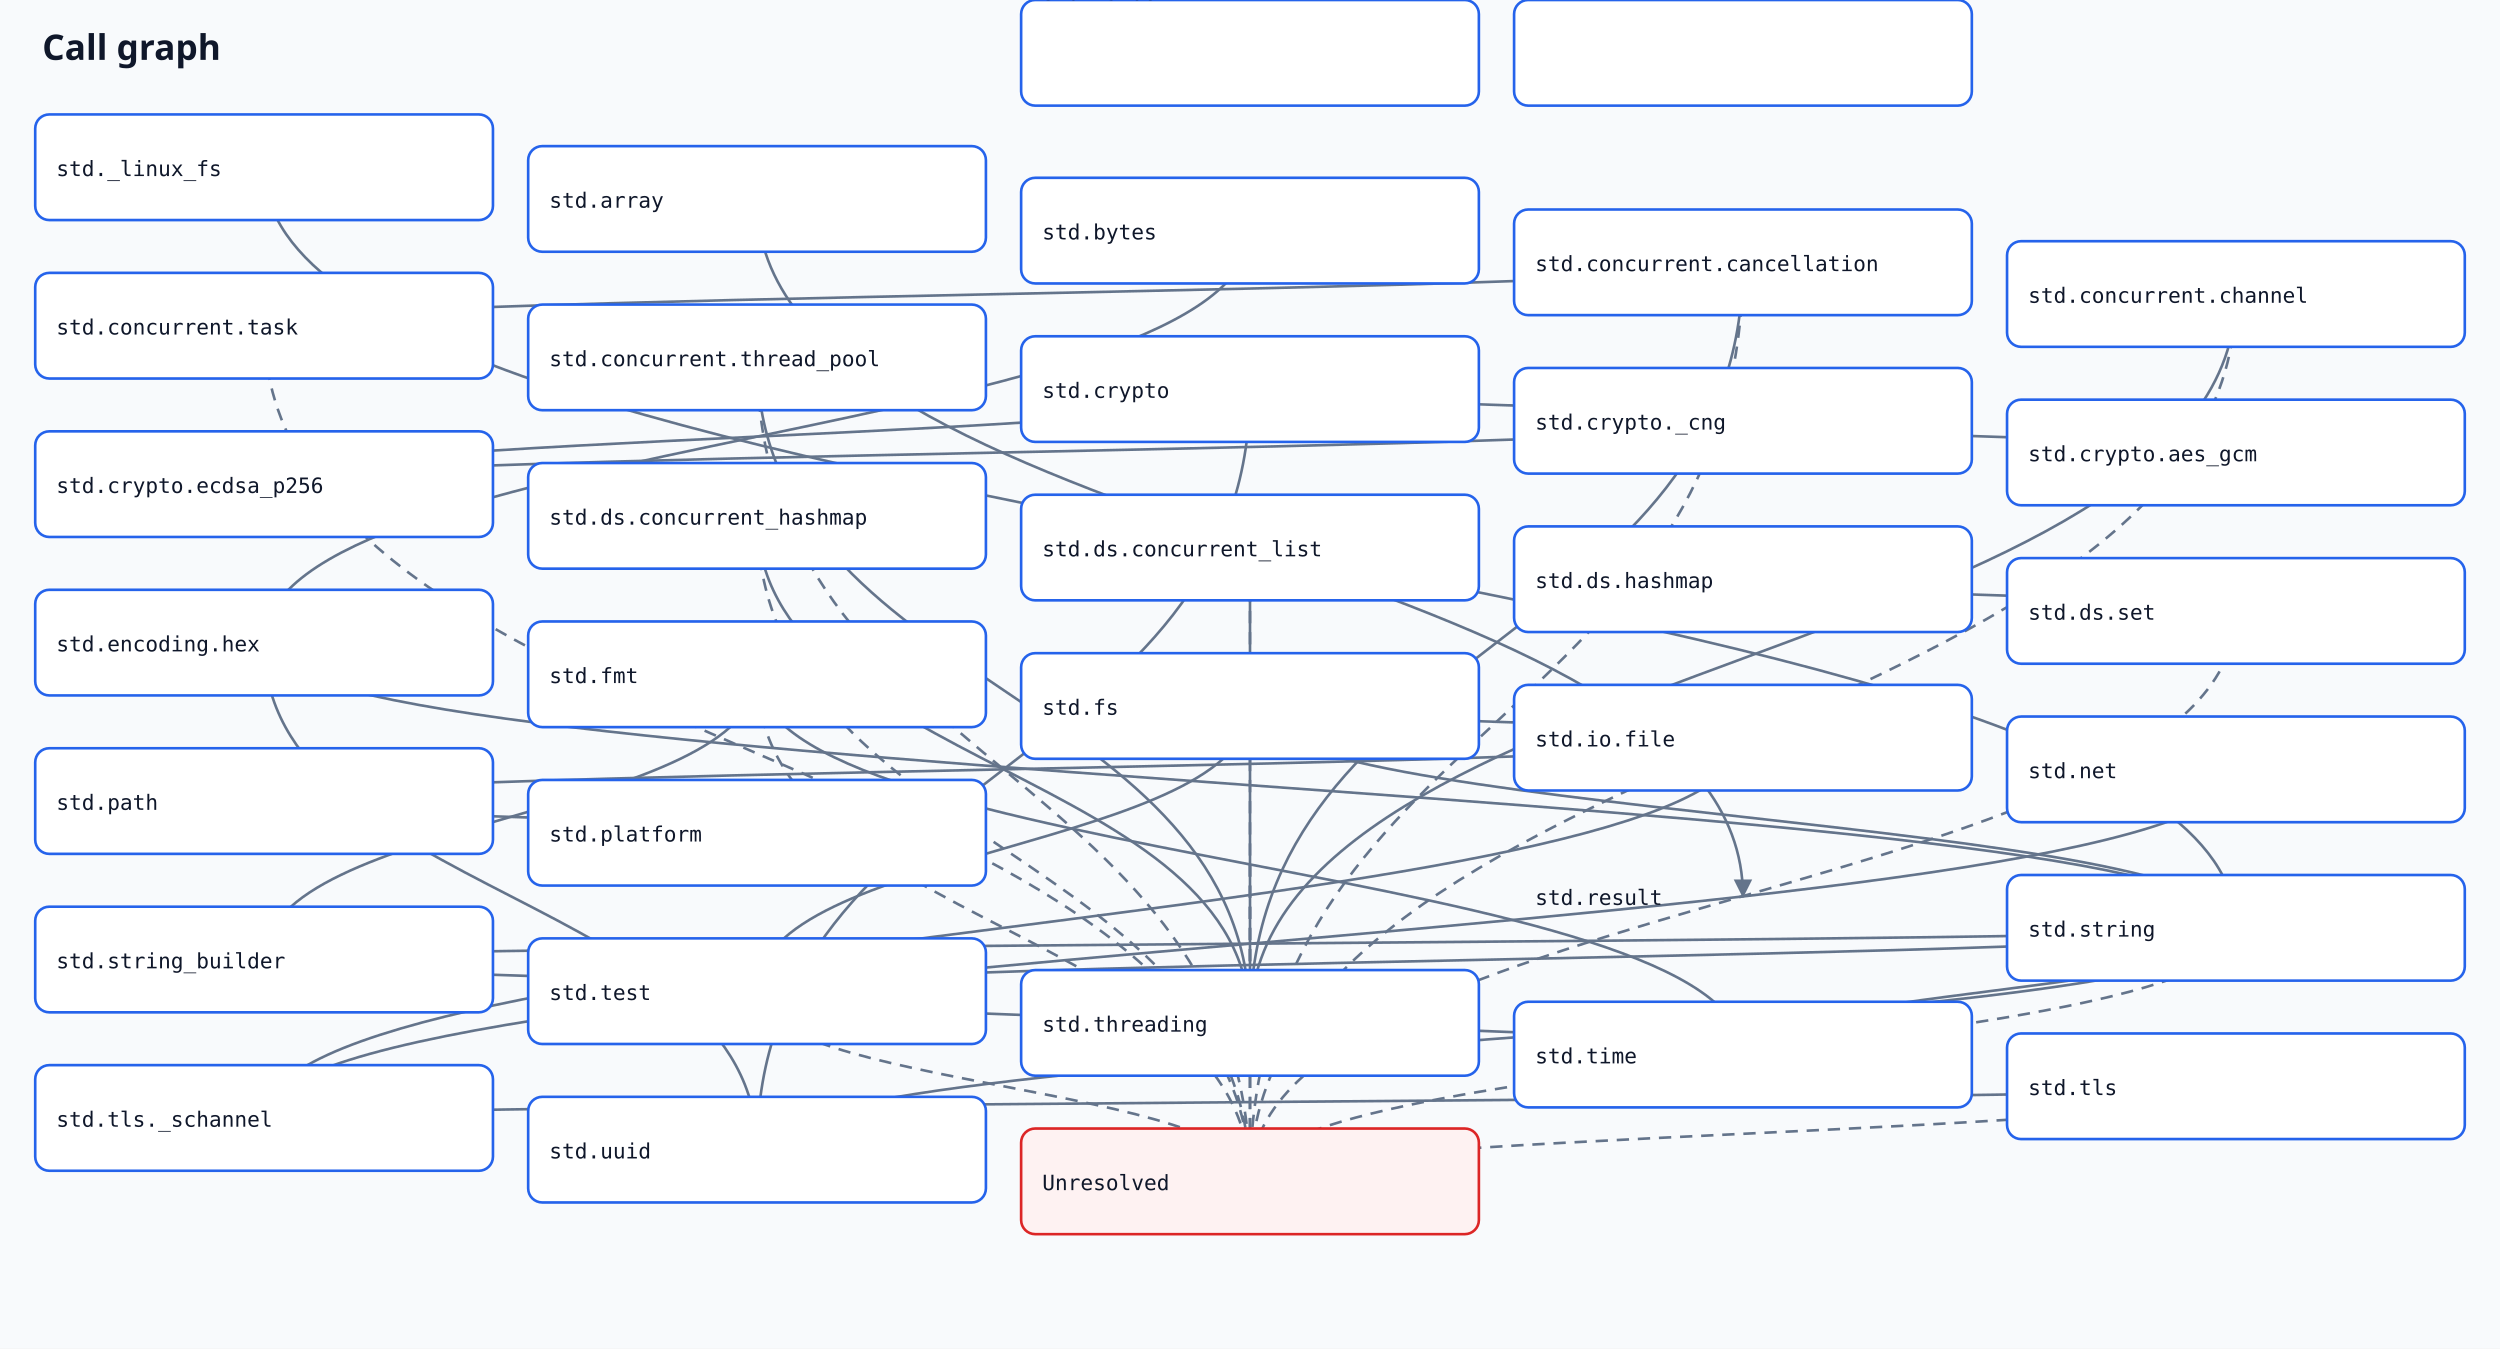
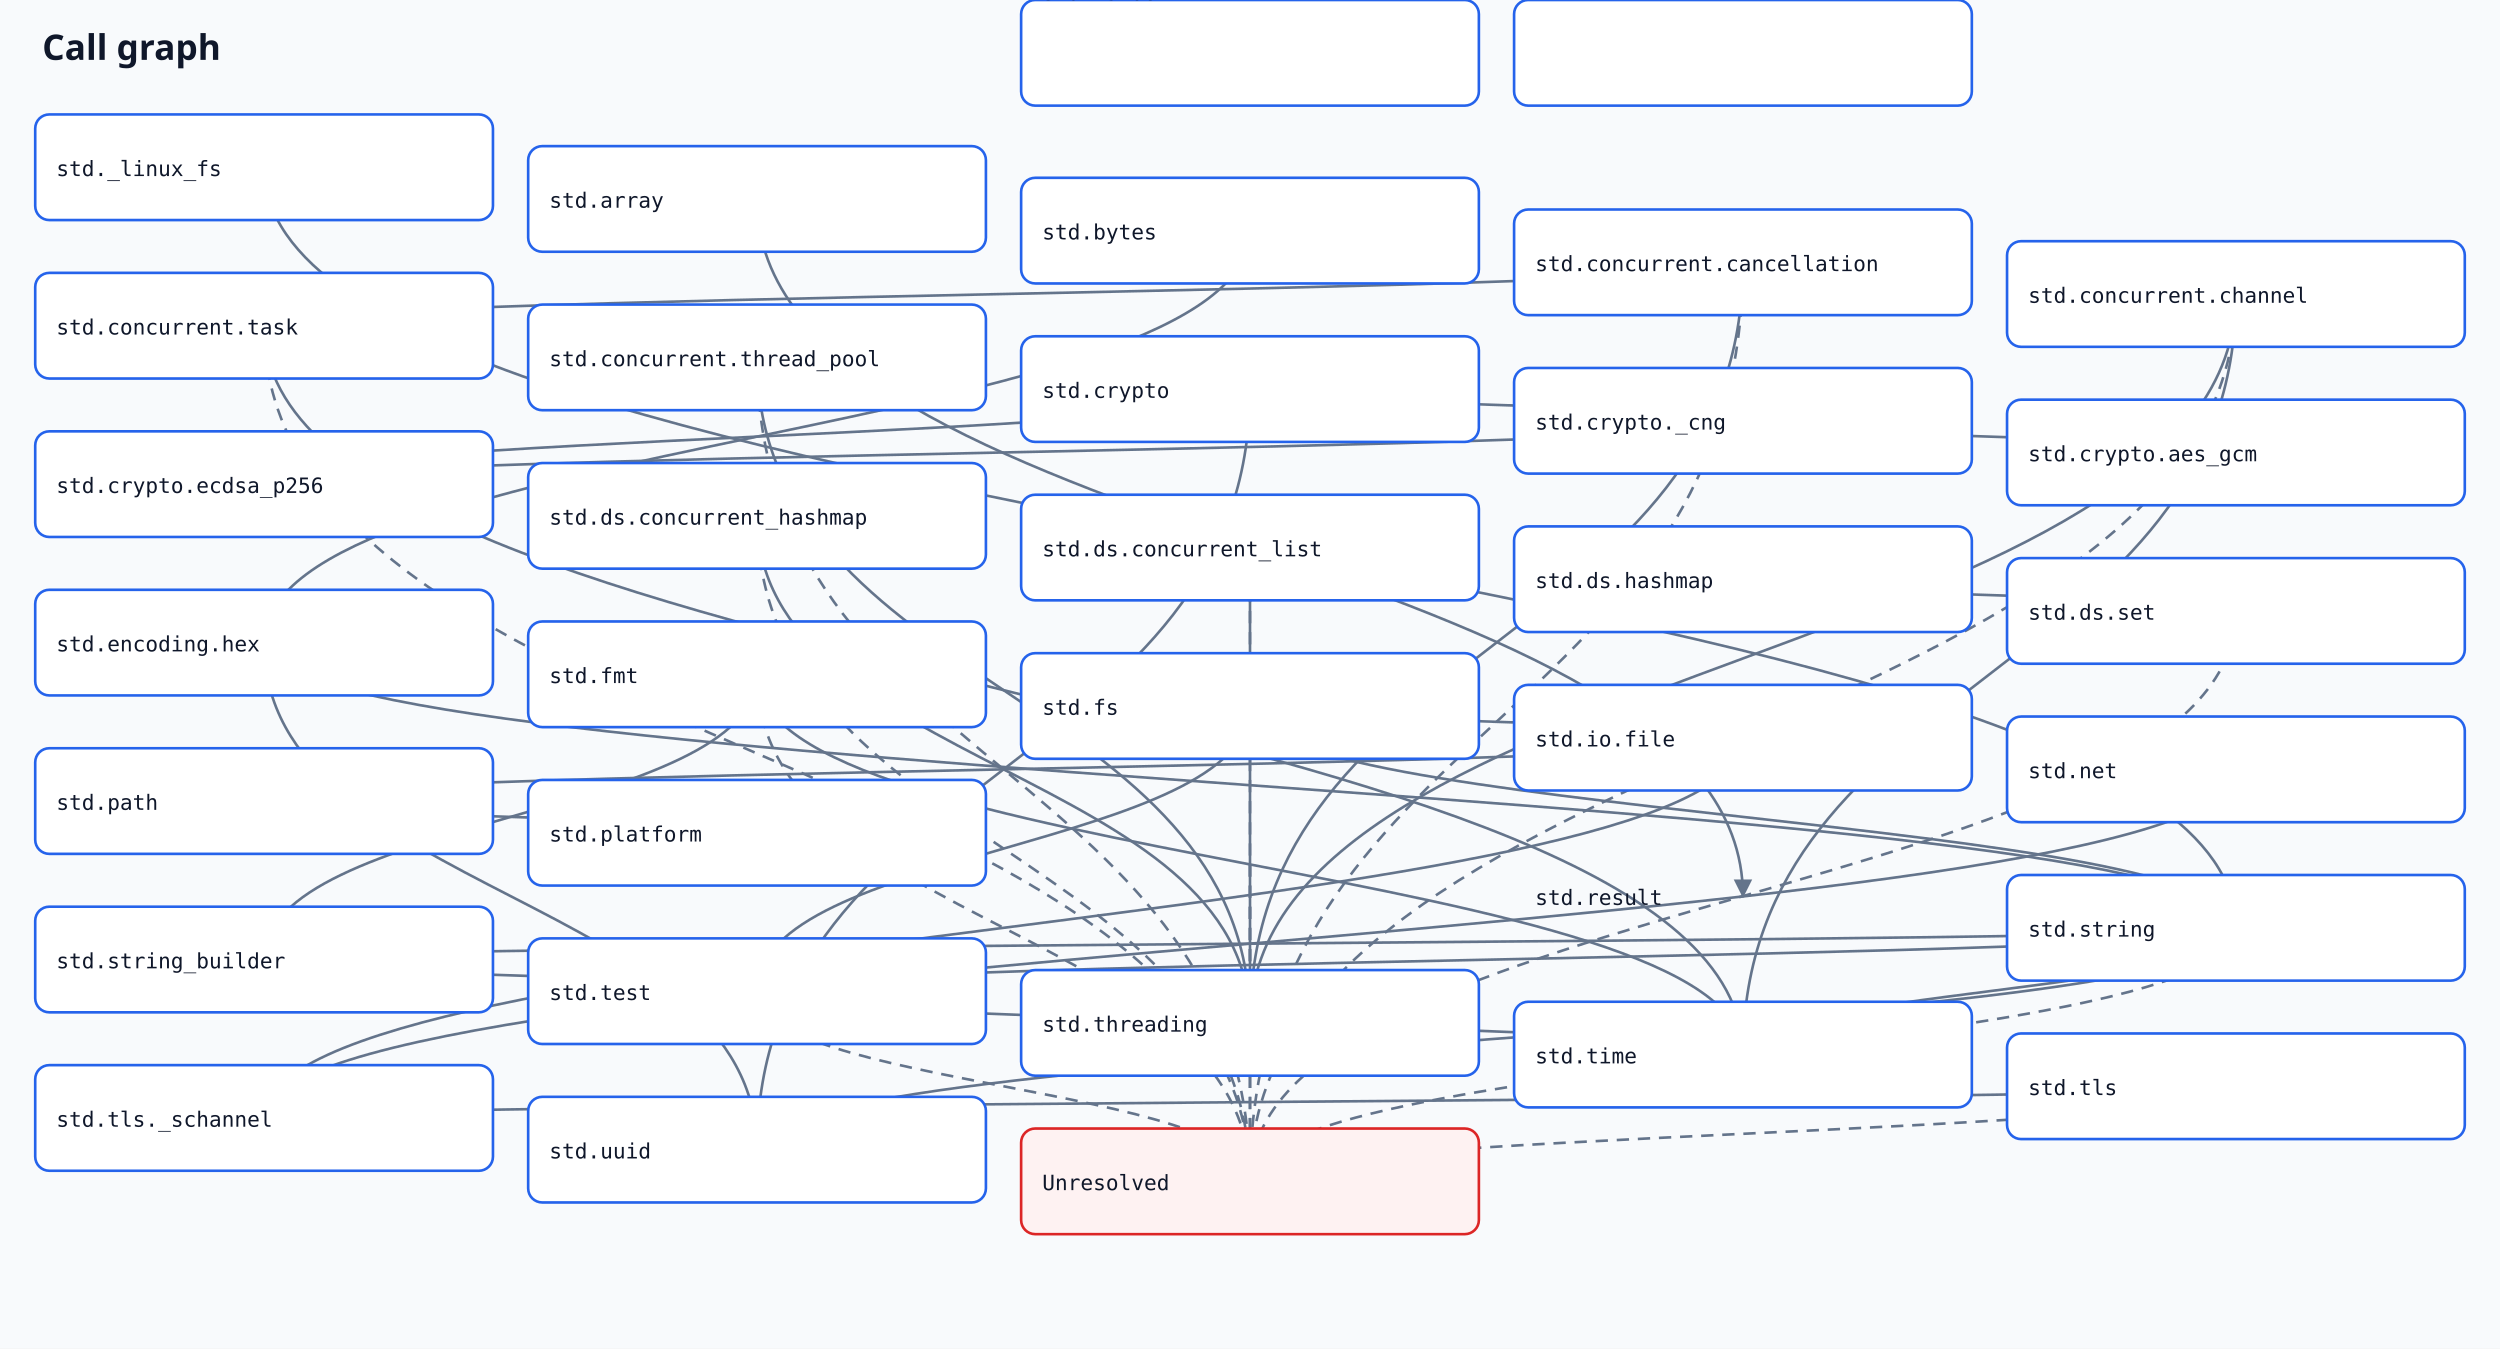
<svg xmlns="http://www.w3.org/2000/svg" width="1420" height="766" viewBox="0 0 1420 766" role="img" aria-labelledby="title desc">
  <defs>
    <marker id="arrow" viewBox="0 0 10 10" refX="9" refY="5" markerWidth="7" markerHeight="7" orient="auto-start-reverse">
      <path d="M 0 0 L 10 5 L 0 10 z" fill="#64748b" />
    </marker>
  </defs>
  <rect width="100%" height="100%" fill="#f8fafc" />
  <text x="24" y="34" font-family="system-ui,sans-serif" font-size="20" font-weight="700" fill="#0f172a">Call graph</text>
  <path d="M 150 95 C 150 311, 1270 311, 1270 527" fill="none" stroke="#64748b" stroke-width="1.5" marker-end="url(#arrow)" />
  <path d="M 430 113 C 430 311, 990 311, 990 509." fill="none" stroke="#64748b" stroke-width="1.5" marker-end="url(#arrow)" />
  <path d="M 710 131 C 710 248, 150 248, 150 365" fill="none" stroke="#64748b" stroke-width="1.5" marker-end="url(#arrow)" />
  <path d="M 990 149 C 990 410, 710 410, 710 671" fill="none" stroke="#64748b" stroke-width="1.5" stroke-dasharray="7 5" marker-end="url(#arrow)" />
  <path d="M 990 149 C 990 365, 710 365, 710 581" fill="none" stroke="#64748b" stroke-width="1.5" marker-end="url(#arrow)" />
  <path d="M 1270 167 C 1270 419, 710 419, 710 671" fill="none" stroke="#64748b" stroke-width="1.5" stroke-dasharray="7 5" marker-end="url(#arrow)" />
  <path d="M 1270 167 C 1270 374, 710 374, 710 581" fill="none" stroke="#64748b" stroke-width="1.5" marker-end="url(#arrow)" />
+   <path d="M 1270 167 C 1270 383, 990 383, 990 599" fill="none" stroke="#64748b" stroke-width="1.5" marker-end="url(#arrow)" />
  <path d="M 150 185 C 150 428, 710 428, 710 671" fill="none" stroke="#64748b" stroke-width="1.5" stroke-dasharray="7 5" marker-end="url(#arrow)" />
  <path d="M 150 185 C 150 167, 990 167, 990 149" fill="none" stroke="#64748b" stroke-width="1.5" marker-end="url(#arrow)" />
+   <path d="M 150 185 C 150 392, 990 392, 990 599" fill="none" stroke="#64748b" stroke-width="1.5" marker-end="url(#arrow)" />
  <path d="M 430 203 C 430 437, 710 437, 710 671" fill="none" stroke="#64748b" stroke-width="1.5" stroke-dasharray="7 5" marker-end="url(#arrow)" />
  <path d="M 430 203 C 430 392, 710 392, 710 581" fill="none" stroke="#64748b" stroke-width="1.5" marker-end="url(#arrow)" />
  <path d="M 710 221 C 710 230, 990 230, 990 239" fill="none" stroke="#64748b" stroke-width="1.5" marker-end="url(#arrow)" />
  <path d="M 1270 257 C 1270 248, 990 248, 990 239" fill="none" stroke="#64748b" stroke-width="1.5" marker-end="url(#arrow)" />
  <path d="M 150 275 C 150 257, 990 257, 990 239" fill="none" stroke="#64748b" stroke-width="1.5" marker-end="url(#arrow)" />
  <path d="M 150 275 C 150 248, 710 248, 710 221" fill="none" stroke="#64748b" stroke-width="1.5" marker-end="url(#arrow)" />
  <path d="M 430 293 C 430 482, 710 482, 710 671" fill="none" stroke="#64748b" stroke-width="1.5" stroke-dasharray="7 5" marker-end="url(#arrow)" />
  <path d="M 430 293 C 430 437, 710 437, 710 581" fill="none" stroke="#64748b" stroke-width="1.5" marker-end="url(#arrow)" />
  <path d="M 710 311 C 710 491, 710 491, 710 671" fill="none" stroke="#64748b" stroke-width="1.5" stroke-dasharray="7 5" marker-end="url(#arrow)" />
  <path d="M 710 311 C 710 446, 710 446, 710 581" fill="none" stroke="#64748b" stroke-width="1.5" marker-end="url(#arrow)" />
  <path d="M 1270 347 C 1270 509, 710 509, 710 671" fill="none" stroke="#64748b" stroke-width="1.5" stroke-dasharray="7 5" marker-end="url(#arrow)" />
  <path d="M 1270 347 C 1270 338, 990 338, 990 329" fill="none" stroke="#64748b" stroke-width="1.5" marker-end="url(#arrow)" />
  <path d="M 150 365 C 150 446, 1270 446, 1270 527" fill="none" stroke="#64748b" stroke-width="1.5" marker-end="url(#arrow)" />
  <path d="M 430 383 C 430 527, 710 527, 710 671" fill="none" stroke="#64748b" stroke-width="1.5" stroke-dasharray="7 5" marker-end="url(#arrow)" />
  <path d="M 430 383 C 430 464, 150 464, 150 545" fill="none" stroke="#64748b" stroke-width="1.5" marker-end="url(#arrow)" />
  <path d="M 710 401 C 710 464, 1270 464, 1270 527" fill="none" stroke="#64748b" stroke-width="1.5" marker-end="url(#arrow)" />
  <path d="M 990 419 C 990 410, 710 410, 710 401" fill="none" stroke="#64748b" stroke-width="1.5" marker-end="url(#arrow)" />
  <path d="M 990 419 C 990 437, 150 437, 150 455" fill="none" stroke="#64748b" stroke-width="1.5" marker-end="url(#arrow)" />
  <path d="M 150 455 C 150 464, 430 464, 430 473" fill="none" stroke="#64748b" stroke-width="1.5" marker-end="url(#arrow)" />
  <path d="M 710 491. C 710 581, 710 581, 710 671" fill="none" stroke="#64748b" stroke-width="1.5" stroke-dasharray="7 5" marker-end="url(#arrow)" />
  <path d="M 1270 527 C 1270 599, 710 599, 710 671" fill="none" stroke="#64748b" stroke-width="1.5" stroke-dasharray="7 5" marker-end="url(#arrow)" />
  <path d="M 1270 527 C 1270 536, 150 536, 150 545" fill="none" stroke="#64748b" stroke-width="1.5" marker-end="url(#arrow)" />
  <path d="M 430 563 C 430 617, 710 617, 710 671" fill="none" stroke="#64748b" stroke-width="1.5" stroke-dasharray="7 5" marker-end="url(#arrow)" />
  <path d="M 430 563 C 430 554, 150 554, 150 545" fill="none" stroke="#64748b" stroke-width="1.5" marker-end="url(#arrow)" />
  <path d="M 430 563 C 430 581, 990 581, 990 599" fill="none" stroke="#64748b" stroke-width="1.5" marker-end="url(#arrow)" />
  <path d="M 430 563 C 430 545, 1270 545, 1270 527" fill="none" stroke="#64748b" stroke-width="1.5" marker-end="url(#arrow)" />
  <path d="M 430 563 C 430 482, 710 482, 710 401" fill="none" stroke="#64748b" stroke-width="1.5" marker-end="url(#arrow)" />
  <path d="M 990 599 C 990 491, 430 491, 430 383" fill="none" stroke="#64748b" stroke-width="1.5" marker-end="url(#arrow)" />
  <path d="M 990 599 C 990 563, 1270 563, 1270 527" fill="none" stroke="#64748b" stroke-width="1.5" marker-end="url(#arrow)" />
  <path d="M 150 635 C 150 536, 1270 536, 1270 437" fill="none" stroke="#64748b" stroke-width="1.5" marker-end="url(#arrow)" />
  <path d="M 150 635 C 150 527, 990 527, 990 419" fill="none" stroke="#64748b" stroke-width="1.5" marker-end="url(#arrow)" />
  <path d="M 1270 617 C 1270 644, 710 644, 710 671" fill="none" stroke="#64748b" stroke-width="1.5" stroke-dasharray="7 5" marker-end="url(#arrow)" />
  <path d="M 1270 617 C 1270 626, 150 626, 150 635" fill="none" stroke="#64748b" stroke-width="1.5" marker-end="url(#arrow)" />
  <path d="M 430 653 C 430 509, 150 509, 150 365" fill="none" stroke="#64748b" stroke-width="1.5" marker-end="url(#arrow)" />
  <path d="M 430 653 C 430 590, 1270 590, 1270 527" fill="none" stroke="#64748b" stroke-width="1.5" marker-end="url(#arrow)" />
  <path d="M 430 653 C 430 437, 710 437, 710 221" fill="none" stroke="#64748b" stroke-width="1.5" marker-end="url(#arrow)" />
  <g>
    <rect x="20" y="65" width="260" height="60" rx="8" fill="#ffffff" stroke="#2563eb" stroke-width="1.5" />
    <text x="32" y="100" font-family="ui-monospace,monospace" font-size="12" fill="#0f172a">std._linux_fs</text>
  </g>
  <g>
    <rect x="300" y="83" width="260" height="60" rx="8" fill="#ffffff" stroke="#2563eb" stroke-width="1.5" />
    <text x="312" y="118" font-family="ui-monospace,monospace" font-size="12" fill="#0f172a">std.array</text>
  </g>
  <g>
    <rect x="580" y="101" width="260" height="60" rx="8" fill="#ffffff" stroke="#2563eb" stroke-width="1.5" />
    <text x="592" y="136" font-family="ui-monospace,monospace" font-size="12" fill="#0f172a">std.bytes</text>
  </g>
  <g>
    <rect x="860" y="119" width="260" height="60" rx="8" fill="#ffffff" stroke="#2563eb" stroke-width="1.5" />
    <text x="872" y="154" font-family="ui-monospace,monospace" font-size="12" fill="#0f172a">std.concurrent.cancellation</text>
  </g>
  <g>
    <rect x="1140" y="137" width="260" height="60" rx="8" fill="#ffffff" stroke="#2563eb" stroke-width="1.5" />
    <text x="1152" y="172" font-family="ui-monospace,monospace" font-size="12" fill="#0f172a">std.concurrent.channel</text>
  </g>
  <g>
    <rect x="20" y="155" width="260" height="60" rx="8" fill="#ffffff" stroke="#2563eb" stroke-width="1.5" />
    <text x="32" y="190" font-family="ui-monospace,monospace" font-size="12" fill="#0f172a">std.concurrent.task</text>
  </g>
  <g>
    <rect x="300" y="173" width="260" height="60" rx="8" fill="#ffffff" stroke="#2563eb" stroke-width="1.5" />
    <text x="312" y="208" font-family="ui-monospace,monospace" font-size="12" fill="#0f172a">std.concurrent.thread_pool</text>
  </g>
  <g>
    <rect x="580" y="191" width="260" height="60" rx="8" fill="#ffffff" stroke="#2563eb" stroke-width="1.5" />
    <text x="592" y="226" font-family="ui-monospace,monospace" font-size="12" fill="#0f172a">std.crypto</text>
  </g>
  <g>
    <rect x="860" y="209" width="260" height="60" rx="8" fill="#ffffff" stroke="#2563eb" stroke-width="1.5" />
    <text x="872" y="244" font-family="ui-monospace,monospace" font-size="12" fill="#0f172a">std.crypto._cng</text>
  </g>
  <g>
    <rect x="1140" y="227" width="260" height="60" rx="8" fill="#ffffff" stroke="#2563eb" stroke-width="1.5" />
    <text x="1152" y="262" font-family="ui-monospace,monospace" font-size="12" fill="#0f172a">std.crypto.aes_gcm</text>
  </g>
  <g>
    <rect x="20" y="245" width="260" height="60" rx="8" fill="#ffffff" stroke="#2563eb" stroke-width="1.5" />
    <text x="32" y="280" font-family="ui-monospace,monospace" font-size="12" fill="#0f172a">std.crypto.ecdsa_p256</text>
  </g>
  <g>
    <rect x="300" y="263" width="260" height="60" rx="8" fill="#ffffff" stroke="#2563eb" stroke-width="1.5" />
    <text x="312" y="298" font-family="ui-monospace,monospace" font-size="12" fill="#0f172a">std.ds.concurrent_hashmap</text>
  </g>
  <g>
    <rect x="580" y="281" width="260" height="60" rx="8" fill="#ffffff" stroke="#2563eb" stroke-width="1.5" />
    <text x="592" y="316" font-family="ui-monospace,monospace" font-size="12" fill="#0f172a">std.ds.concurrent_list</text>
  </g>
  <g>
    <rect x="860" y="299" width="260" height="60" rx="8" fill="#ffffff" stroke="#2563eb" stroke-width="1.5" />
    <text x="872" y="334" font-family="ui-monospace,monospace" font-size="12" fill="#0f172a">std.ds.hashmap</text>
  </g>
  <g>
    <rect x="1140" y="317" width="260" height="60" rx="8" fill="#ffffff" stroke="#2563eb" stroke-width="1.5" />
    <text x="1152" y="352" font-family="ui-monospace,monospace" font-size="12" fill="#0f172a">std.ds.set</text>
  </g>
  <g>
    <rect x="20" y="335" width="260" height="60" rx="8" fill="#ffffff" stroke="#2563eb" stroke-width="1.5" />
    <text x="32" y="370" font-family="ui-monospace,monospace" font-size="12" fill="#0f172a">std.encoding.hex</text>
  </g>
  <g>
    <rect x="300" y="353" width="260" height="60" rx="8" fill="#ffffff" stroke="#2563eb" stroke-width="1.5" />
    <text x="312" y="388" font-family="ui-monospace,monospace" font-size="12" fill="#0f172a">std.fmt</text>
  </g>
  <g>
    <rect x="580" y="371" width="260" height="60" rx="8" fill="#ffffff" stroke="#2563eb" stroke-width="1.5" />
    <text x="592" y="406" font-family="ui-monospace,monospace" font-size="12" fill="#0f172a">std.fs</text>
  </g>
  <g>
    <rect x="860" y="389" width="260" height="60" rx="8" fill="#ffffff" stroke="#2563eb" stroke-width="1.5" />
    <text x="872" y="424" font-family="ui-monospace,monospace" font-size="12" fill="#0f172a">std.io.file</text>
  </g>
  <g>
    <rect x="1140" y="407" width="260" height="60" rx="8" fill="#ffffff" stroke="#2563eb" stroke-width="1.5" />
    <text x="1152" y="442" font-family="ui-monospace,monospace" font-size="12" fill="#0f172a">std.net</text>
  </g>
  <g>
    <rect x="20" y="425" width="260" height="60" rx="8" fill="#ffffff" stroke="#2563eb" stroke-width="1.5" />
    <text x="32" y="460" font-family="ui-monospace,monospace" font-size="12" fill="#0f172a">std.path</text>
  </g>
  <g>
    <rect x="300" y="443" width="260" height="60" rx="8" fill="#ffffff" stroke="#2563eb" stroke-width="1.5" />
    <text x="312" y="478" font-family="ui-monospace,monospace" font-size="12" fill="#0f172a">std.platform</text>
  </g>
  <g>
    <rect x="580" y="461." width="260" height="60" rx="8" fill="#ffffff" stroke="#2563eb" stroke-width="1.5" />
    <text x="592" y="496." font-family="ui-monospace,monospace" font-size="12" fill="#0f172a">std.random</text>
  </g>
  <g>
    <rect x="860" y="479." width="260" height="60" rx="8" fill="#ffffff" stroke="#2563eb" stroke-width="1.5" />
    <text x="872" y="514" font-family="ui-monospace,monospace" font-size="12" fill="#0f172a">std.result</text>
  </g>
  <g>
    <rect x="1140" y="497" width="260" height="60" rx="8" fill="#ffffff" stroke="#2563eb" stroke-width="1.5" />
    <text x="1152" y="532" font-family="ui-monospace,monospace" font-size="12" fill="#0f172a">std.string</text>
  </g>
  <g>
    <rect x="20" y="515" width="260" height="60" rx="8" fill="#ffffff" stroke="#2563eb" stroke-width="1.5" />
    <text x="32" y="550" font-family="ui-monospace,monospace" font-size="12" fill="#0f172a">std.string_builder</text>
  </g>
  <g>
    <rect x="300" y="533" width="260" height="60" rx="8" fill="#ffffff" stroke="#2563eb" stroke-width="1.5" />
    <text x="312" y="568" font-family="ui-monospace,monospace" font-size="12" fill="#0f172a">std.test</text>
  </g>
  <g>
    <rect x="580" y="551" width="260" height="60" rx="8" fill="#ffffff" stroke="#2563eb" stroke-width="1.5" />
    <text x="592" y="586" font-family="ui-monospace,monospace" font-size="12" fill="#0f172a">std.threading</text>
  </g>
  <g>
    <rect x="860" y="569" width="260" height="60" rx="8" fill="#ffffff" stroke="#2563eb" stroke-width="1.5" />
    <text x="872" y="604" font-family="ui-monospace,monospace" font-size="12" fill="#0f172a">std.time</text>
  </g>
  <g>
    <rect x="1140" y="587" width="260" height="60" rx="8" fill="#ffffff" stroke="#2563eb" stroke-width="1.5" />
    <text x="1152" y="622" font-family="ui-monospace,monospace" font-size="12" fill="#0f172a">std.tls</text>
  </g>
  <g>
    <rect x="20" y="605" width="260" height="60" rx="8" fill="#ffffff" stroke="#2563eb" stroke-width="1.5" />
    <text x="32" y="640" font-family="ui-monospace,monospace" font-size="12" fill="#0f172a">std.tls._schannel</text>
  </g>
  <g>
    <rect x="300" y="623" width="260" height="60" rx="8" fill="#ffffff" stroke="#2563eb" stroke-width="1.5" />
    <text x="312" y="658" font-family="ui-monospace,monospace" font-size="12" fill="#0f172a">std.uuid</text>
  </g>
  <g>
    <rect x="580" y="641" width="260" height="60" rx="8" fill="#fef2f2" stroke="#dc2626" stroke-width="1.5" />
    <text x="592" y="676" font-family="ui-monospace,monospace" font-size="12" fill="#0f172a">Unresolved</text>
  </g>
</svg>
